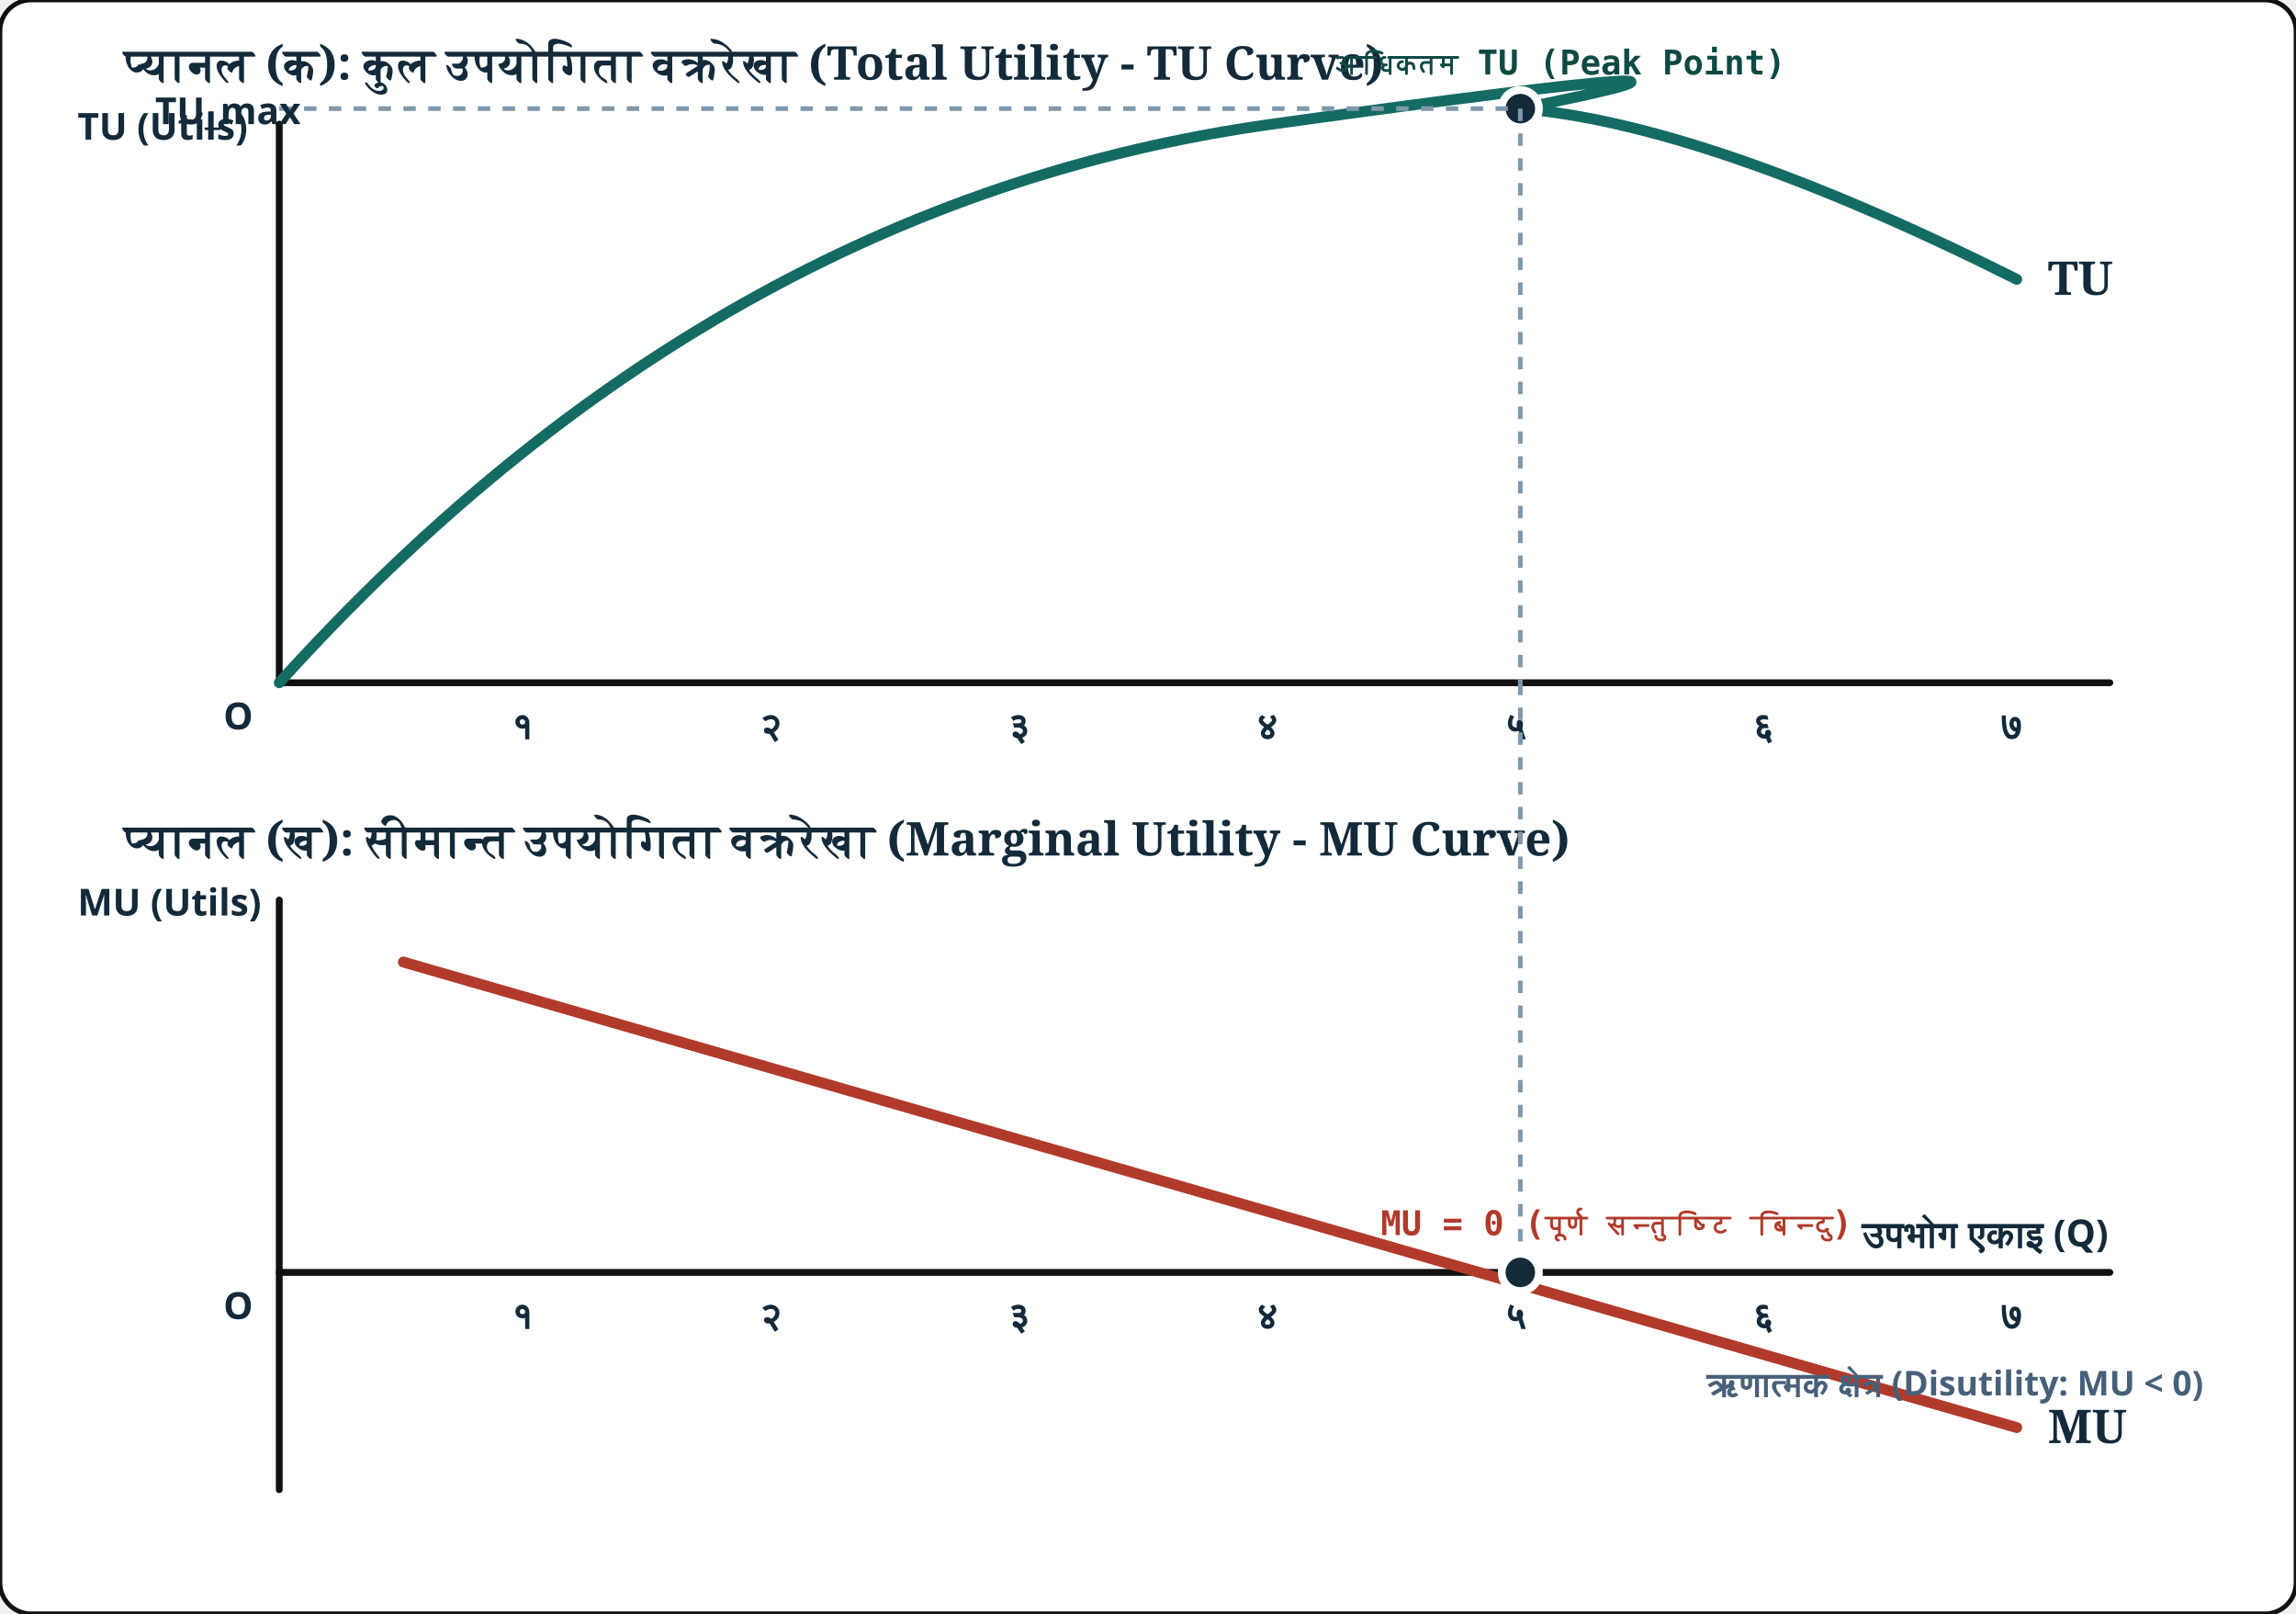
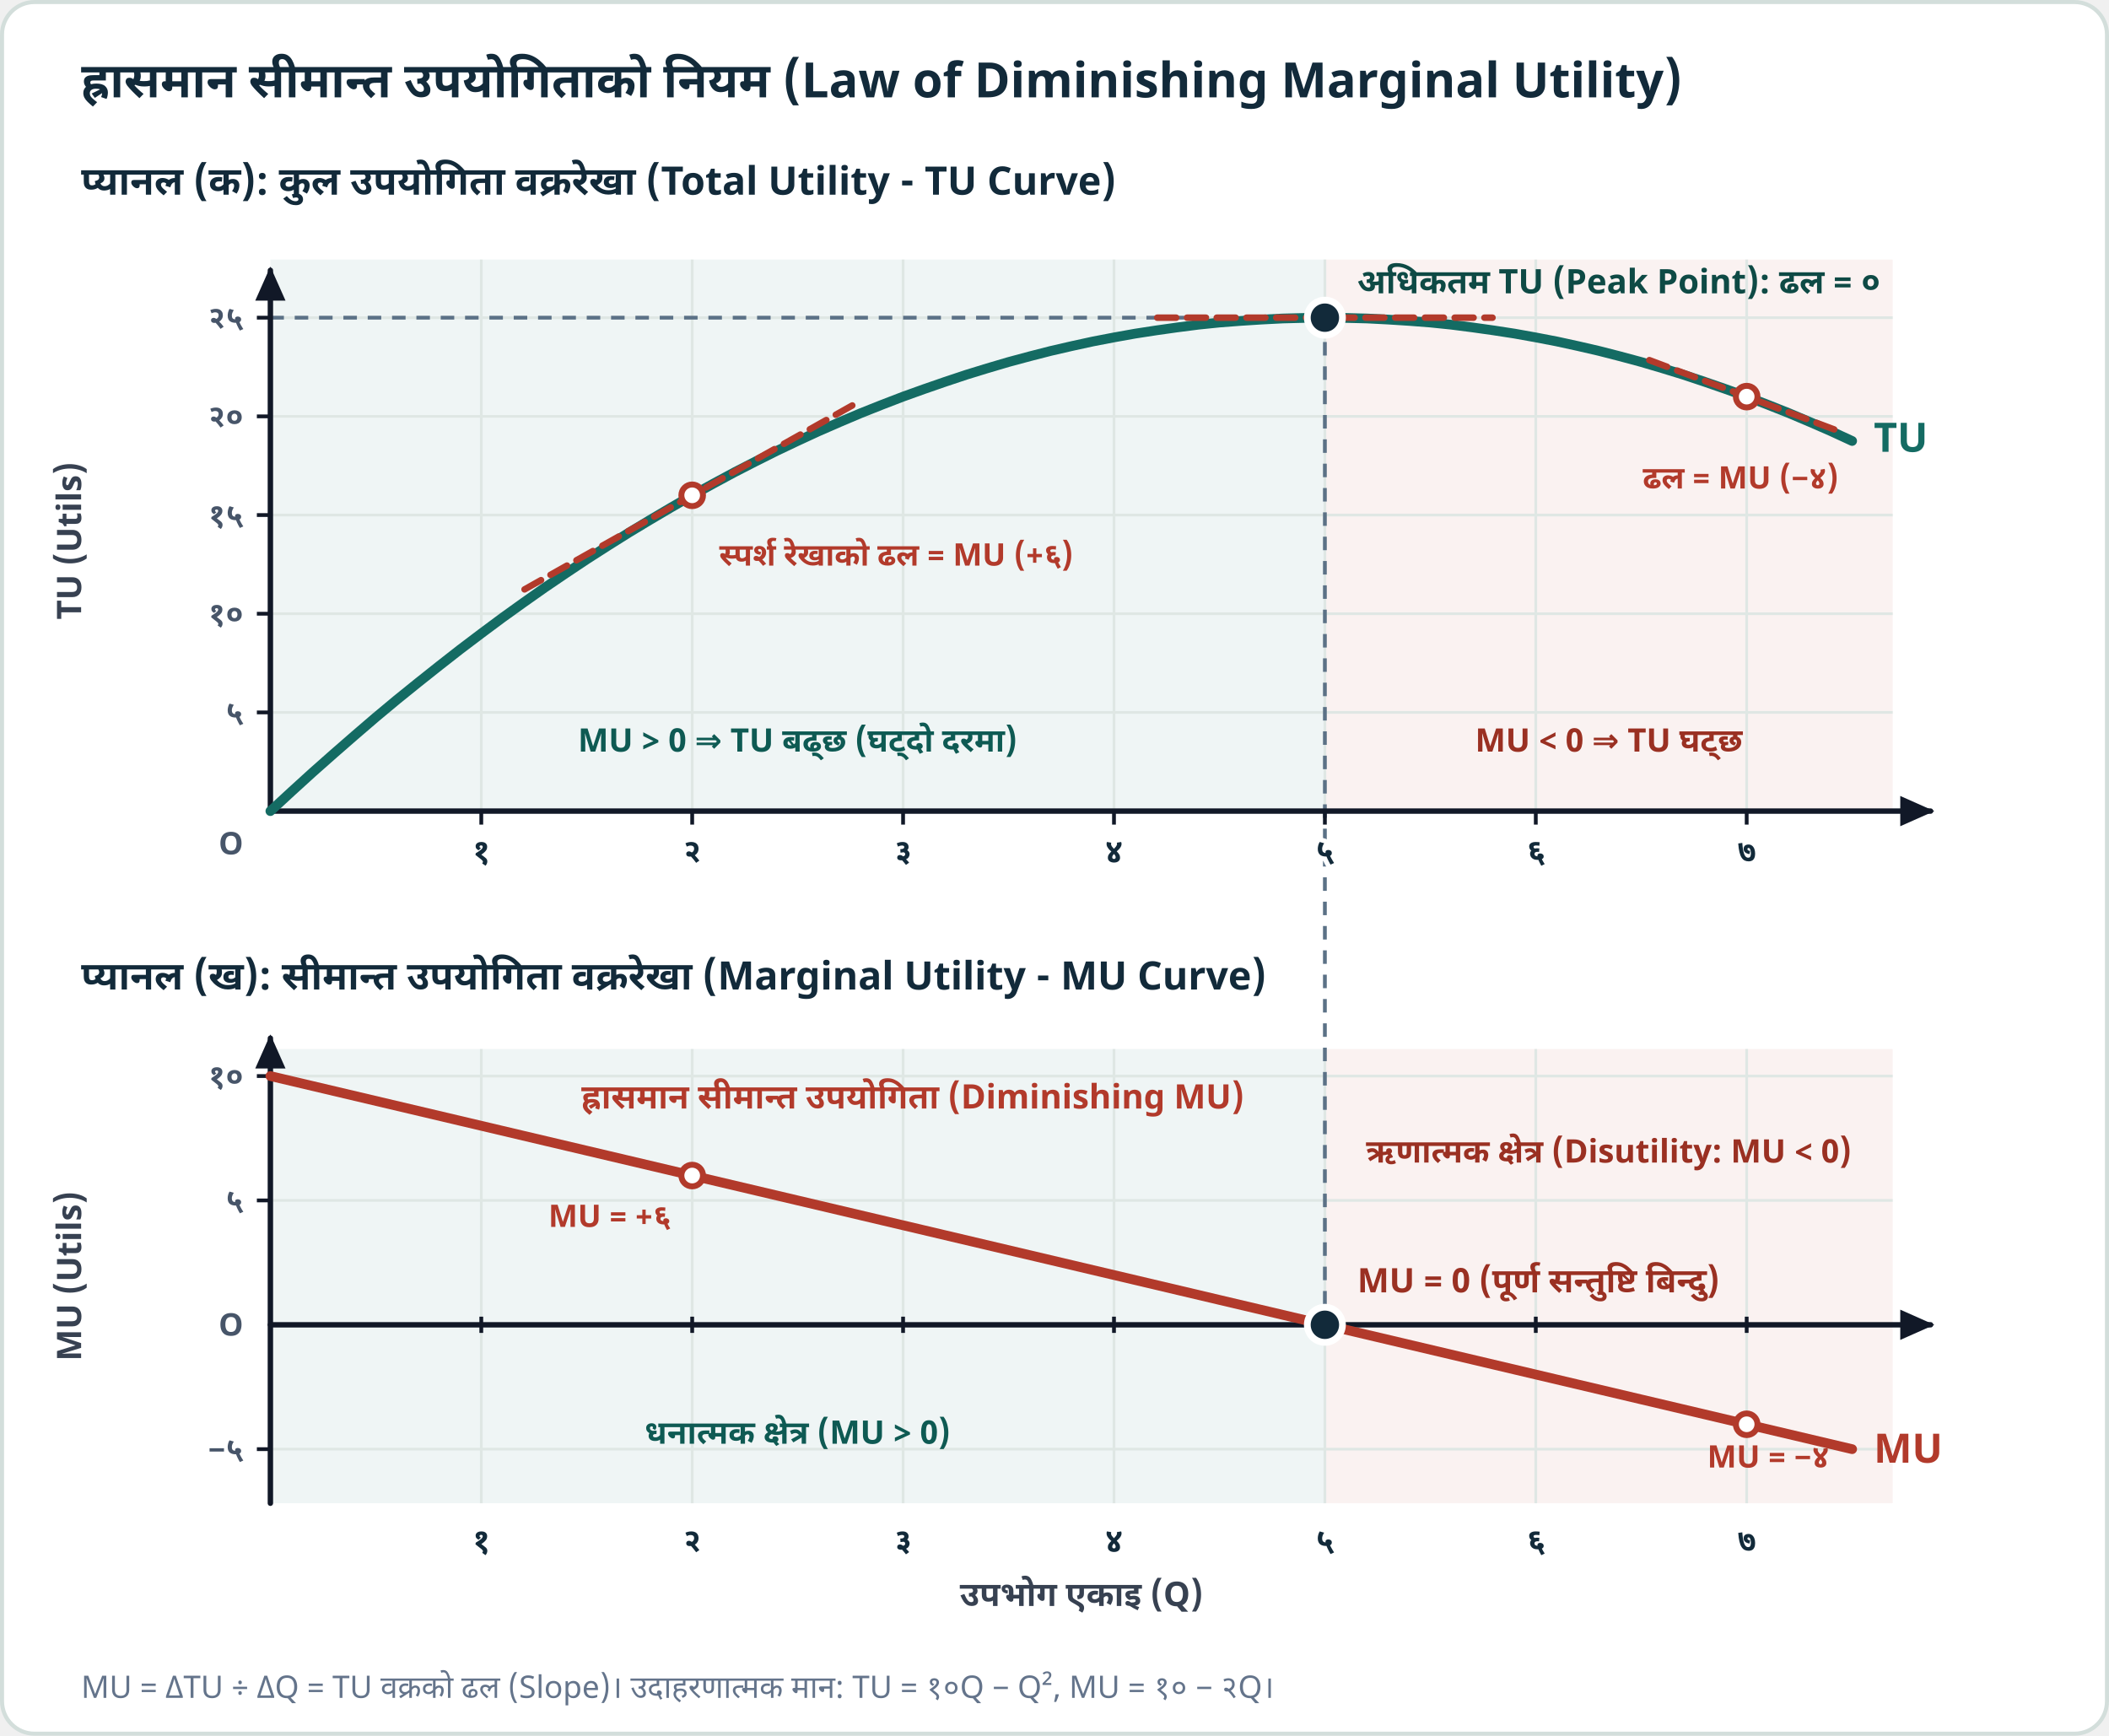
- <svg xmlns="http://www.w3.org/2000/svg" viewBox="0 0 740 520" width="100%" height="auto" role="img" aria-label="Law of Diminishing Marginal Utility showing Total Utility and Marginal Utility">
+ <svg xmlns="http://www.w3.org/2000/svg" viewBox="0 0 780 642" role="img" aria-labelledby="t d">
+   <defs>
+     <marker id="ah" viewBox="0 0 10 10" refX="8" refY="5" markerWidth="7" markerHeight="7" orient="auto">
+       <path d="M0 1 L9 5 L0 9 z" fill="#111827" />
+     </marker>
+   </defs>
  <style>
-     .bg { fill: #ffffff; stroke: #111111; stroke-width: 1.5; }
-     .axis { stroke: #111111; stroke-width: 2.2; stroke-linecap: round; }
-     .tu-line { fill: none; stroke: #146b63; stroke-width: 3.5; stroke-linecap: round; }
-     .mu-line { fill: none; stroke: #b23a2b; stroke-width: 3.5; stroke-linecap: round; }
-     .guide-line { stroke: #8098ab; stroke-width: 1.5; stroke-dasharray: 4 4; }
-     .point-dot { fill: #122a3a; stroke: #ffffff; stroke-width: 2.5; }
-     .text-title { font-family: 'Fraunces', Georgia, serif; font-size: 15px; font-weight: 700; fill: #122a3a; }
-     .text-label { font-family: 'Manrope', system-ui, sans-serif; font-size: 12px; font-weight: 700; fill: #122a3a; }
-     .text-sub { font-family: 'Manrope', system-ui, sans-serif; font-size: 11px; font-weight: 600; fill: #47607a; }
-     .point-label { font-family: 'IBM Plex Mono', monospace; font-size: 11px; font-weight: 700; }
+     text { font-family: 'Noto Sans Devanagari', 'Mukta', 'Nirmala UI', 'Mangal', 'Segoe UI', sans-serif; }
+     .main { font-size: 18px; font-weight: 700; fill: #122a3a; }
+     .pt { font-size: 14.5px; font-weight: 700; fill: #122a3a; }
+     .axis { stroke: #111827; stroke-width: 2; stroke-linecap: round; }
+     .tk { stroke: #111827; stroke-width: 1.4; }
+     .gr { stroke: #dfe7e4; stroke-width: 1; }
+     .yt { font-size: 11.5px; font-weight: 600; fill: #475569; text-anchor: end; }
+     .xt { font-size: 12px; font-weight: 700; fill: #122a3a; text-anchor: middle; }
+     .halo { paint-order: stroke; stroke: #ffffff; stroke-width: 3.5px; stroke-linejoin: round; }
+     .axt { font-size: 12.5px; font-weight: 700; fill: #374151; text-anchor: middle; }
+     .tu { fill: none; stroke: #146b63; stroke-width: 3.6; stroke-linecap: round; stroke-linejoin: round; }
+     .mu { fill: none; stroke: #b23a2b; stroke-width: 3.6; stroke-linecap: round; }
+     .gd { stroke: #5b7186; stroke-width: 1.4; stroke-dasharray: 5 4; }
+     .tg { stroke: #b23a2b; stroke-width: 2.4; stroke-linecap: round; stroke-dasharray: 7 4; }
+     .dot-s { fill: #ffffff; stroke: #b23a2b; stroke-width: 2.2; }
+     .dot-k { fill: #122a3a; stroke: #ffffff; stroke-width: 2.5; }
+     .tl { font-size: 11.5px; font-weight: 700; fill: #b23a2b; }
+     .pk { font-size: 12.5px; font-weight: 700; fill: #0e4a45; }
+     .pk2 { font-size: 12.5px; font-weight: 700; fill: #9a3022; }
+     .cn { font-size: 15px; font-weight: 800; }
+     .dm { font-size: 12.5px; font-weight: 700; fill: #b23a2b; }
+     .rg { font-size: 12px; font-weight: 700; text-anchor: middle; }
+     .fn { font-size: 11.5px; font-weight: 500; fill: #64748b; }
  </style>
-   <rect class="bg" width="100%" height="100%" rx="10" />
-   <g transform="translate(0, 0)">
-     <text class="text-title" x="40" y="26">प्यानल (क): कुल उपयोगिता वक्ररेखा (Total Utility - TU Curve)</text>
-     <line class="axis" x1="90" y1="220" x2="90" y2="40" />
-     <line class="axis" x1="90" y1="220" x2="680" y2="220" />
-     <text class="text-label" x="25" y="45">TU (Utils)</text>
-     <text class="text-label" x="72" y="235">O</text>
-     <path d="M 90 220 Q 230 65 410 40 T 490 35 Q 550 40 650 90" class="tu-line" />
-     <text class="text-title" x="660" y="95" fill="#146b63">TU</text>
-     <circle class="point-dot" cx="490" cy="35" r="6" />
-     <line class="guide-line" x1="90" y1="35" x2="490" y2="35" />
-     <line class="guide-line" x1="490" y1="35" x2="490" y2="220" />
-     <text class="text-label" x="50" y="40">TU_max</text>
-     <text class="point-label" x="430" y="24" fill="#0e4a45">अधिकतम TU (Peak Point)</text>
-     <text class="text-label" x="165" y="238">१</text>
-     <text class="text-label" x="245" y="238">२</text>
-     <text class="text-label" x="325" y="238">३</text>
-     <text class="text-label" x="405" y="238">४</text>
-     <text class="text-label" x="485" y="238" fill="#0e4a45">५</text>
-     <text class="text-label" x="565" y="238">६</text>
-     <text class="text-label" x="645" y="238">७</text>
-   </g>
-   <g transform="translate(0, 250)">
-     <text class="text-title" x="40" y="26">प्यानल (ख): सीमान्त उपयोगिता वक्ररेखा (Marginal Utility - MU Curve)</text>
-     <line class="axis" x1="90" y1="230" x2="90" y2="40" />
-     <line class="axis" x1="90" y1="160" x2="680" y2="160" />
-     <text class="text-label" x="25" y="45">MU (Utils)</text>
-     <text class="text-label" x="600" y="152">उपभोग एकाइ (Q)</text>
-     <text class="text-label" x="72" y="175">O</text>
-     <line class="mu-line" x1="130" y1="60" x2="650" y2="210" />
-     <text class="text-title" x="660" y="215" fill="#b23a2b">MU</text>
-     <line class="guide-line" x1="490" y1="-30" x2="490" y2="160" />
-     <circle class="point-dot" cx="490" cy="160" r="6" />
-     <text class="point-label" x="445" y="148" fill="#b23a2b">MU = 0 (पूर्ण सन्तुष्टि बिन्दु)</text>
-     <text class="text-sub" x="550" y="200" fill="#b23a2b">ऋणात्मक क्षेत्र (Disutility: MU &lt; 0)</text>
-     <text class="text-label" x="165" y="178">१</text>
-     <text class="text-label" x="245" y="178">२</text>
-     <text class="text-label" x="325" y="178">३</text>
-     <text class="text-label" x="405" y="178">४</text>
-     <text class="text-label" x="485" y="178" fill="#b23a2b">५</text>
-     <text class="text-label" x="565" y="178">६</text>
-     <text class="text-label" x="645" y="178">७</text>
-   </g>
+   <rect x="0.75" y="0.75" width="778.5" height="640.5" rx="12" fill="#ffffff" stroke="#d3dedb" stroke-width="1.5" />
+   <text class="main" x="30" y="36">ह्रासमान सीमान्त उपयोगिताको नियम (Law of Diminishing Marginal Utility)</text>
+   <text class="pt" x="30" y="72">प्यानल (क): कुल उपयोगिता वक्ररेखा (Total Utility - TU Curve)</text>
+   <text class="pt" x="30" y="366">प्यानल (ख): सीमान्त उपयोगिता वक्ररेखा (Marginal Utility - MU Curve)</text>
+   <rect x="100" y="96" width="390" height="204" fill="#146b63" opacity="0.07" />
+   <rect x="490" y="96" width="210" height="204" fill="#b23a2b" opacity="0.07" />
+   <rect x="100" y="388" width="390" height="168" fill="#146b63" opacity="0.07" />
+   <rect x="490" y="388" width="210" height="168" fill="#b23a2b" opacity="0.07" />
+   <line class="gr" x1="178" y1="96" x2="178" y2="300" />
+   <line class="gr" x1="178" y1="388" x2="178" y2="556" />
+   <line class="gr" x1="256" y1="96" x2="256" y2="300" />
+   <line class="gr" x1="256" y1="388" x2="256" y2="556" />
+   <line class="gr" x1="334" y1="96" x2="334" y2="300" />
+   <line class="gr" x1="334" y1="388" x2="334" y2="556" />
+   <line class="gr" x1="412" y1="96" x2="412" y2="300" />
+   <line class="gr" x1="412" y1="388" x2="412" y2="556" />
+   <line class="gr" x1="490" y1="96" x2="490" y2="300" />
+   <line class="gr" x1="490" y1="388" x2="490" y2="556" />
+   <line class="gr" x1="568" y1="96" x2="568" y2="300" />
+   <line class="gr" x1="568" y1="388" x2="568" y2="556" />
+   <line class="gr" x1="646" y1="96" x2="646" y2="300" />
+   <line class="gr" x1="646" y1="388" x2="646" y2="556" />
+   <line class="gr" x1="100" y1="263.5" x2="700" y2="263.5" />
+   <line class="gr" x1="100" y1="227.0" x2="700" y2="227.0" />
+   <line class="gr" x1="100" y1="190.5" x2="700" y2="190.5" />
+   <line class="gr" x1="100" y1="154.0" x2="700" y2="154.0" />
+   <line class="gr" x1="100" y1="117.5" x2="700" y2="117.5" />
+   <line class="gr" x1="100" y1="536.0" x2="700" y2="536.0" />
+   <line class="gr" x1="100" y1="444.0" x2="700" y2="444.0" />
+   <line class="gr" x1="100" y1="398.0" x2="700" y2="398.0" />
+   <line class="gd" x1="490" y1="117.5" x2="490" y2="490" />
+   <line class="gd" x1="100" y1="117.5" x2="490" y2="117.5" />
+   <line class="axis" x1="100" y1="300" x2="100" y2="100" marker-end="url(#ah)" />
+   <line class="axis" x1="100" y1="300" x2="714" y2="300" marker-end="url(#ah)" />
+   <line class="axis" x1="100" y1="556" x2="100" y2="384" marker-end="url(#ah)" />
+   <line class="axis" x1="100" y1="490" x2="714" y2="490" marker-end="url(#ah)" />
+   <line class="tk" x1="95" y1="263.5" x2="100" y2="263.5" />
+   <text class="yt" x="90" y="267.5">५</text>
+   <line class="tk" x1="95" y1="227.0" x2="100" y2="227.0" />
+   <text class="yt" x="90" y="231.0">१०</text>
+   <line class="tk" x1="95" y1="190.5" x2="100" y2="190.5" />
+   <text class="yt" x="90" y="194.5">१५</text>
+   <line class="tk" x1="95" y1="154.0" x2="100" y2="154.0" />
+   <text class="yt" x="90" y="158.0">२०</text>
+   <line class="tk" x1="95" y1="117.5" x2="100" y2="117.5" />
+   <text class="yt" x="90" y="121.5">२५</text>
+   <line class="tk" x1="95" y1="536.0" x2="100" y2="536.0" />
+   <text class="yt" x="90" y="540.0">−५</text>
+   <line class="tk" x1="95" y1="444.0" x2="100" y2="444.0" />
+   <text class="yt" x="90" y="448.0">५</text>
+   <line class="tk" x1="95" y1="398.0" x2="100" y2="398.0" />
+   <text class="yt" x="90" y="402.0">१०</text>
+   <text class="yt" x="90" y="316">O</text>
+   <text class="yt" x="90" y="494">O</text>
+   <line class="tk" x1="178" y1="300" x2="178" y2="305" />
+   <text class="xt halo" x="178" y="319">१</text>
+   <line class="tk" x1="178" y1="487" x2="178" y2="493" />
+   <text class="xt halo" x="178" y="574">१</text>
+   <line class="tk" x1="256" y1="300" x2="256" y2="305" />
+   <text class="xt halo" x="256" y="319">२</text>
+   <line class="tk" x1="256" y1="487" x2="256" y2="493" />
+   <text class="xt halo" x="256" y="574">२</text>
+   <line class="tk" x1="334" y1="300" x2="334" y2="305" />
+   <text class="xt halo" x="334" y="319">३</text>
+   <line class="tk" x1="334" y1="487" x2="334" y2="493" />
+   <text class="xt halo" x="334" y="574">३</text>
+   <line class="tk" x1="412" y1="300" x2="412" y2="305" />
+   <text class="xt halo" x="412" y="319">४</text>
+   <line class="tk" x1="412" y1="487" x2="412" y2="493" />
+   <text class="xt halo" x="412" y="574">४</text>
+   <line class="tk" x1="490" y1="300" x2="490" y2="305" />
+   <text class="xt halo" x="490" y="319">५</text>
+   <line class="tk" x1="490" y1="487" x2="490" y2="493" />
+   <text class="xt halo" x="490" y="574">५</text>
+   <line class="tk" x1="568" y1="300" x2="568" y2="305" />
+   <text class="xt halo" x="568" y="319">६</text>
+   <line class="tk" x1="568" y1="487" x2="568" y2="493" />
+   <text class="xt halo" x="568" y="574">६</text>
+   <line class="tk" x1="646" y1="300" x2="646" y2="305" />
+   <text class="xt halo" x="646" y="319">७</text>
+   <line class="tk" x1="646" y1="487" x2="646" y2="493" />
+   <text class="xt halo" x="646" y="574">७</text>
+   <text class="axt" x="400" y="594">उपभोग एकाइ (Q)</text>
+   <text class="axt" transform="translate(30 200) rotate(-90)">TU (Utils)</text>
+   <text class="axt" transform="translate(30 472) rotate(-90)">MU (Utils)</text>
+   <path class="tu" d="M 100.0 300.0 L 107.8 292.8 L 115.6 285.7 L 123.4 278.8 L 131.2 272.0 L 139.0 265.3 L 146.8 258.8 L 154.6 252.5 L 162.4 246.3 L 170.2 240.2 L 178.0 234.3 L 185.8 228.5 L 193.6 222.9 L 201.4 217.4 L 209.2 212.1 L 217.0 206.9 L 224.8 201.9 L 232.6 197.0 L 240.4 192.3 L 248.2 187.7 L 256.0 183.2 L 263.8 178.9 L 271.6 174.7 L 279.4 170.7 L 287.2 166.8 L 295.0 163.1 L 302.8 159.5 L 310.6 156.1 L 318.4 152.8 L 326.2 149.7 L 334.0 146.7 L 341.8 143.9 L 349.6 141.2 L 357.4 138.6 L 365.2 136.2 L 373.0 133.9 L 380.8 131.8 L 388.6 129.8 L 396.4 128.0 L 404.2 126.3 L 412.0 124.8 L 419.8 123.4 L 427.6 122.2 L 435.4 121.1 L 443.2 120.1 L 451.0 119.3 L 458.8 118.7 L 466.6 118.2 L 474.4 117.8 L 482.2 117.6 L 490.0 117.5 L 497.8 117.6 L 505.6 117.8 L 513.4 118.2 L 521.2 118.7 L 529.0 119.3 L 536.8 120.1 L 544.6 121.1 L 552.4 122.2 L 560.2 123.4 L 568.0 124.8 L 575.8 126.3 L 583.6 128.0 L 591.4 129.8 L 599.2 131.8 L 607.0 133.9 L 614.8 136.2 L 622.6 138.6 L 630.4 141.2 L 638.2 143.9 L 646.0 146.7 L 653.8 149.7 L 661.6 152.8 L 669.4 156.1 L 677.2 159.5 L 685.0 163.1" />
+   <path class="mu" d="M 100.0 398.0 L 139.0 407.2 L 178.0 416.4 L 217.0 425.6 L 256.0 434.8 L 295.0 444.0 L 334.0 453.2 L 373.0 462.4 L 412.0 471.6 L 451.0 480.8 L 490.0 490.0 L 529.0 499.2 L 568.0 508.4 L 607.0 517.6 L 646.0 526.8 L 685.0 536.0" />
+   <line class="tg" x1="194.0" y1="218.0" x2="318.0" y2="148.4" />
+   <circle class="dot-s" cx="256.0" cy="183.2" r="4" />
+   <line class="tg" x1="428.0" y1="117.5" x2="552.0" y2="117.5" />
+   <circle class="dot-s" cx="490.0" cy="117.5" r="4" />
+   <line class="tg" x1="610.0" y1="133.2" x2="682.0" y2="160.2" />
+   <circle class="dot-s" cx="646.0" cy="146.7" r="4" />
+   <text class="tl" x="266.0" y="209.2">स्पर्श रेखाको ढल = MU (+६)</text>
+   <text class="tl" x="680.0" y="180.7" text-anchor="end">ढल = MU (−४)</text>
+   <circle class="dot-s" cx="256.0" cy="434.8" r="4" />
+   <circle class="dot-s" cx="646.0" cy="526.8" r="4" />
+   <text class="tl" x="248.0" y="453.8" text-anchor="end">MU = +६</text>
+   <text class="tl" x="654.0" y="542.8" text-anchor="middle">MU = −४</text>
+   <circle class="dot-k" cx="490" cy="117.5" r="6.5" />
+   <circle class="dot-k" cx="490" cy="490" r="6.5" />
+   <text class="pk" x="502" y="108.5">अधिकतम TU (Peak Point): ढल = ०</text>
+   <text class="pk2" x="502" y="478">MU = 0 (पूर्ण सन्तुष्टि बिन्दु)</text>
+   <text class="yt" x="90" y="121.5" style="display:none" />
+   <text class="cn" x="693.0" y="167.1" fill="#146b63">TU</text>
+   <text class="cn" x="693.0" y="541.0" fill="#b23a2b">MU</text>
+   <text class="dm" x="215" y="410">ह्रासमान सीमान्त उपयोगिता (Diminishing MU)</text>
+   <text class="rg" x="295" y="278" fill="#0e5a53">MU &gt; 0 ⇒ TU बढ्छ (घट्दो दरमा)</text>
+   <text class="rg" x="595" y="278" fill="#9a3022">MU &lt; 0 ⇒ TU घट्छ</text>
+   <text class="rg" x="295" y="534" fill="#0e5a53">धनात्मक क्षेत्र (MU &gt; 0)</text>
+   <text class="rg" x="595" y="430" fill="#9a3022">ऋणात्मक क्षेत्र (Disutility: MU &lt; 0)</text>
+   <text class="fn" x="30" y="628">MU = ΔTU ÷ ΔQ = TU वक्रको ढल (Slope)।  उदाहरणात्मक मान: TU = १०Q − Q²,  MU = १० − २Q।</text>
</svg>
